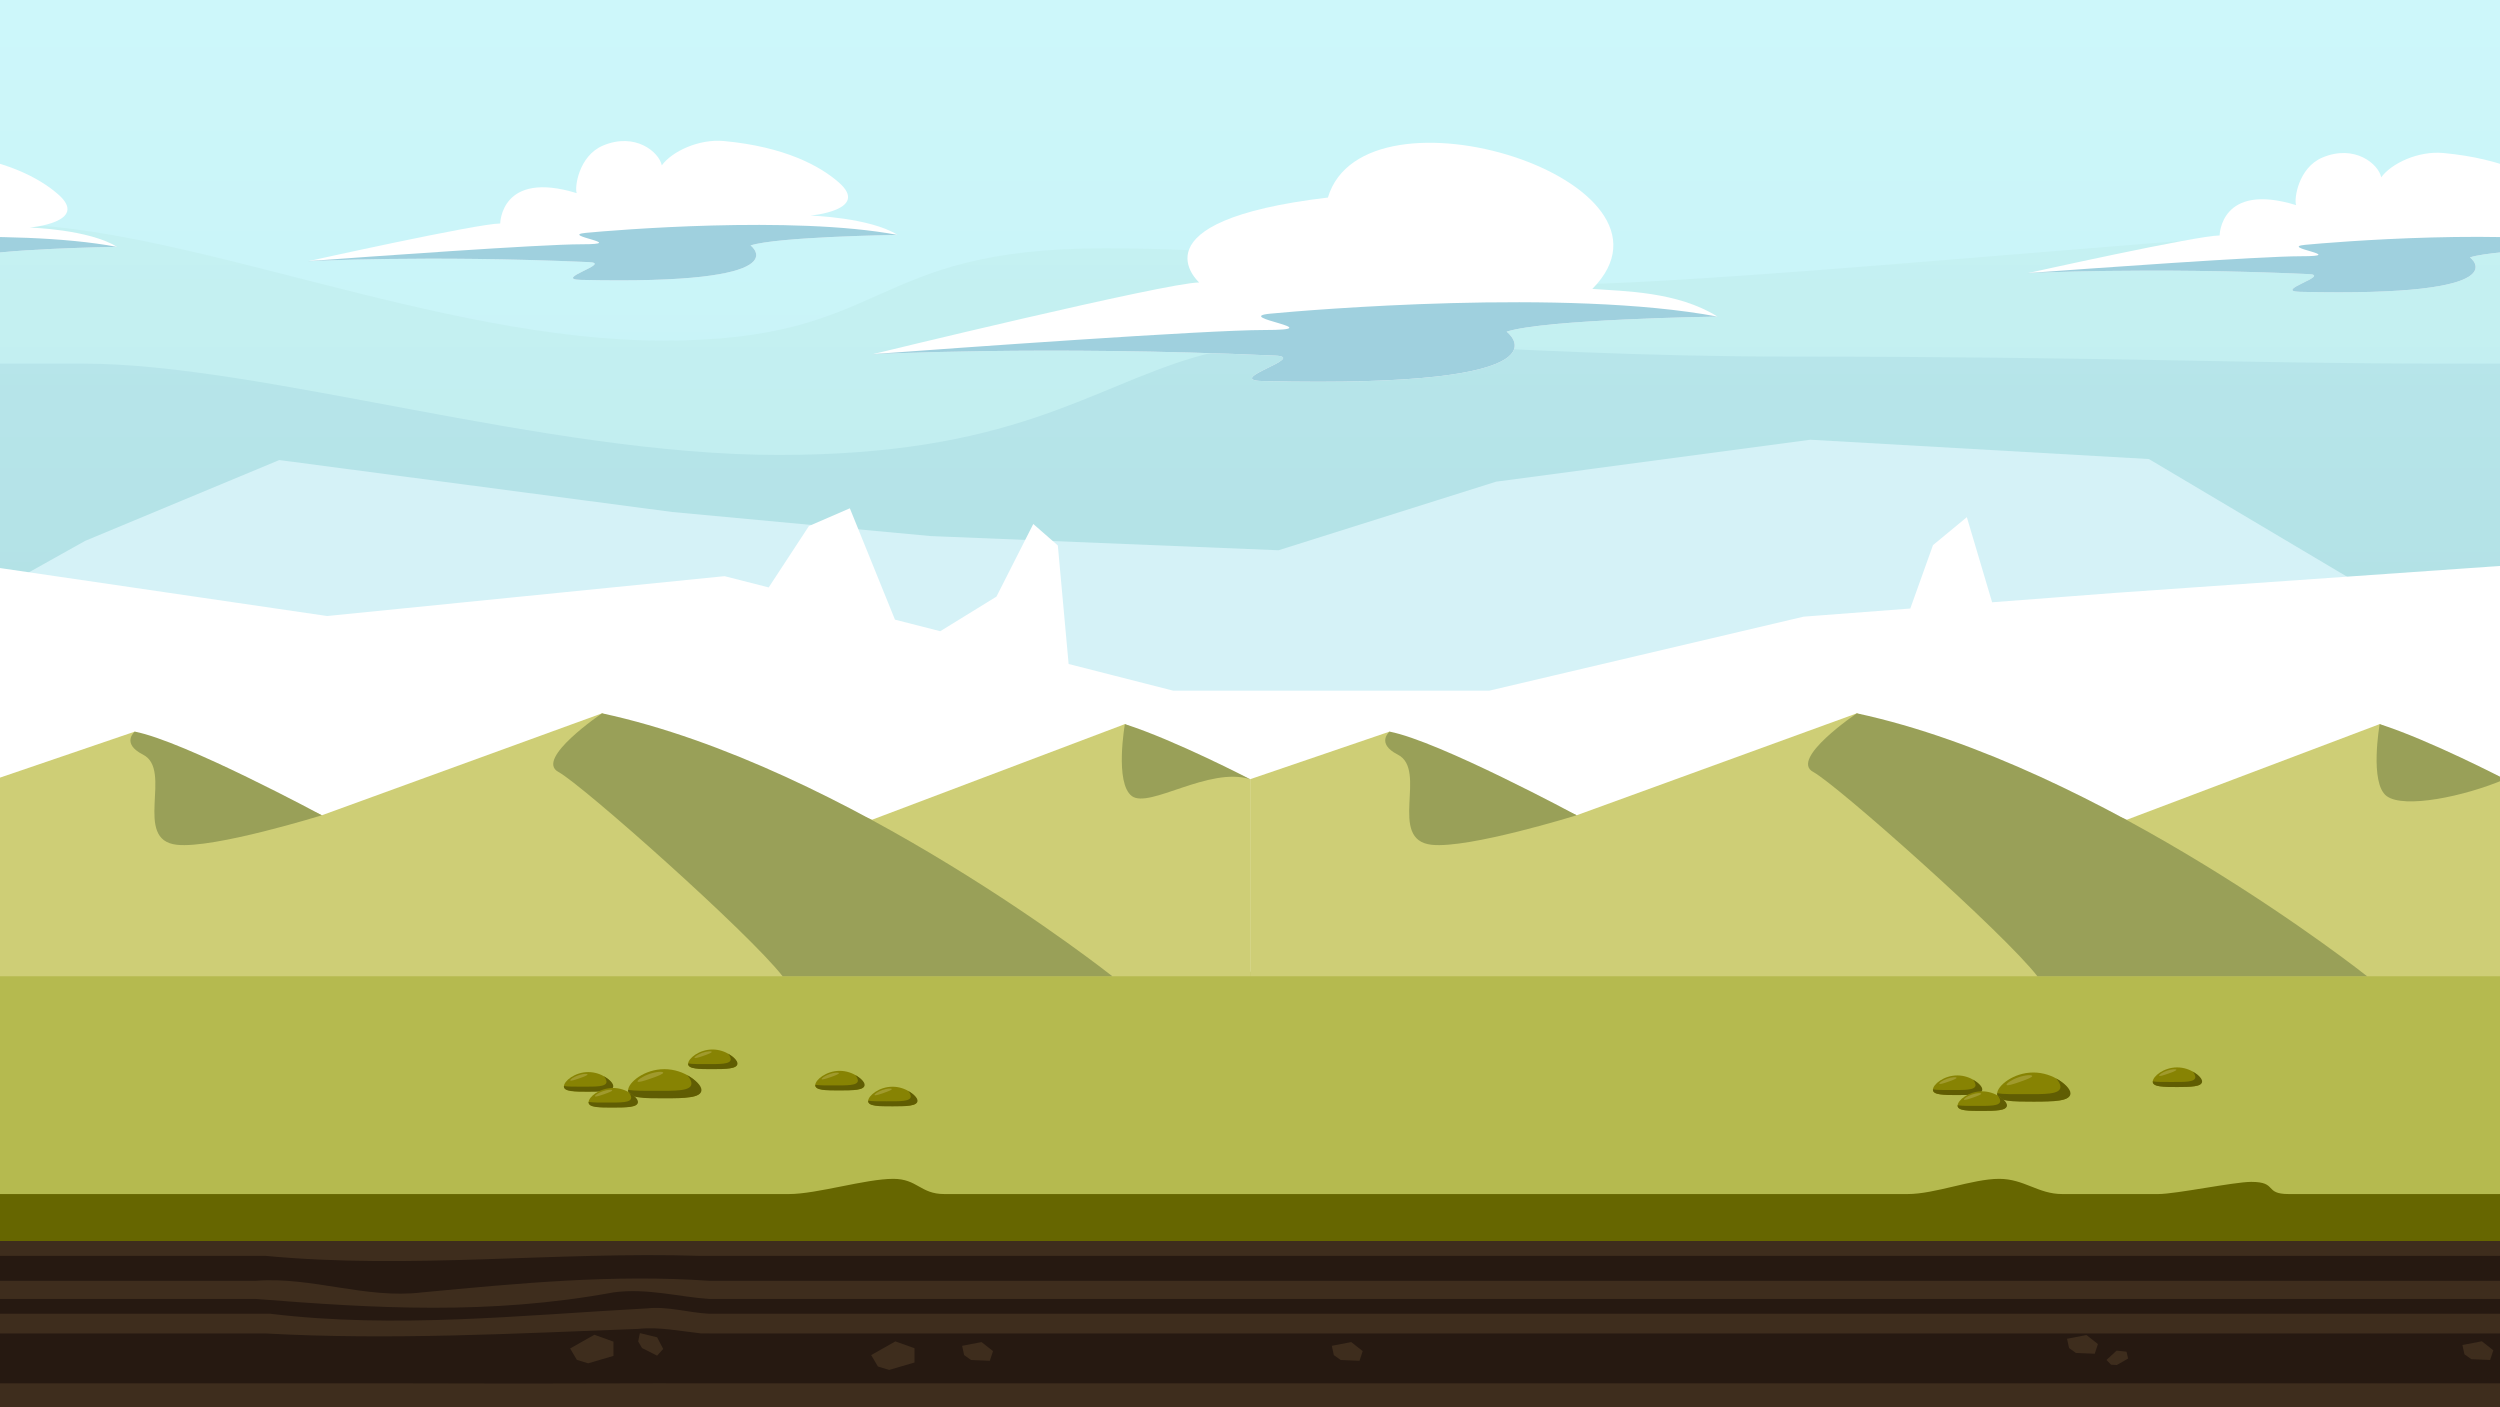
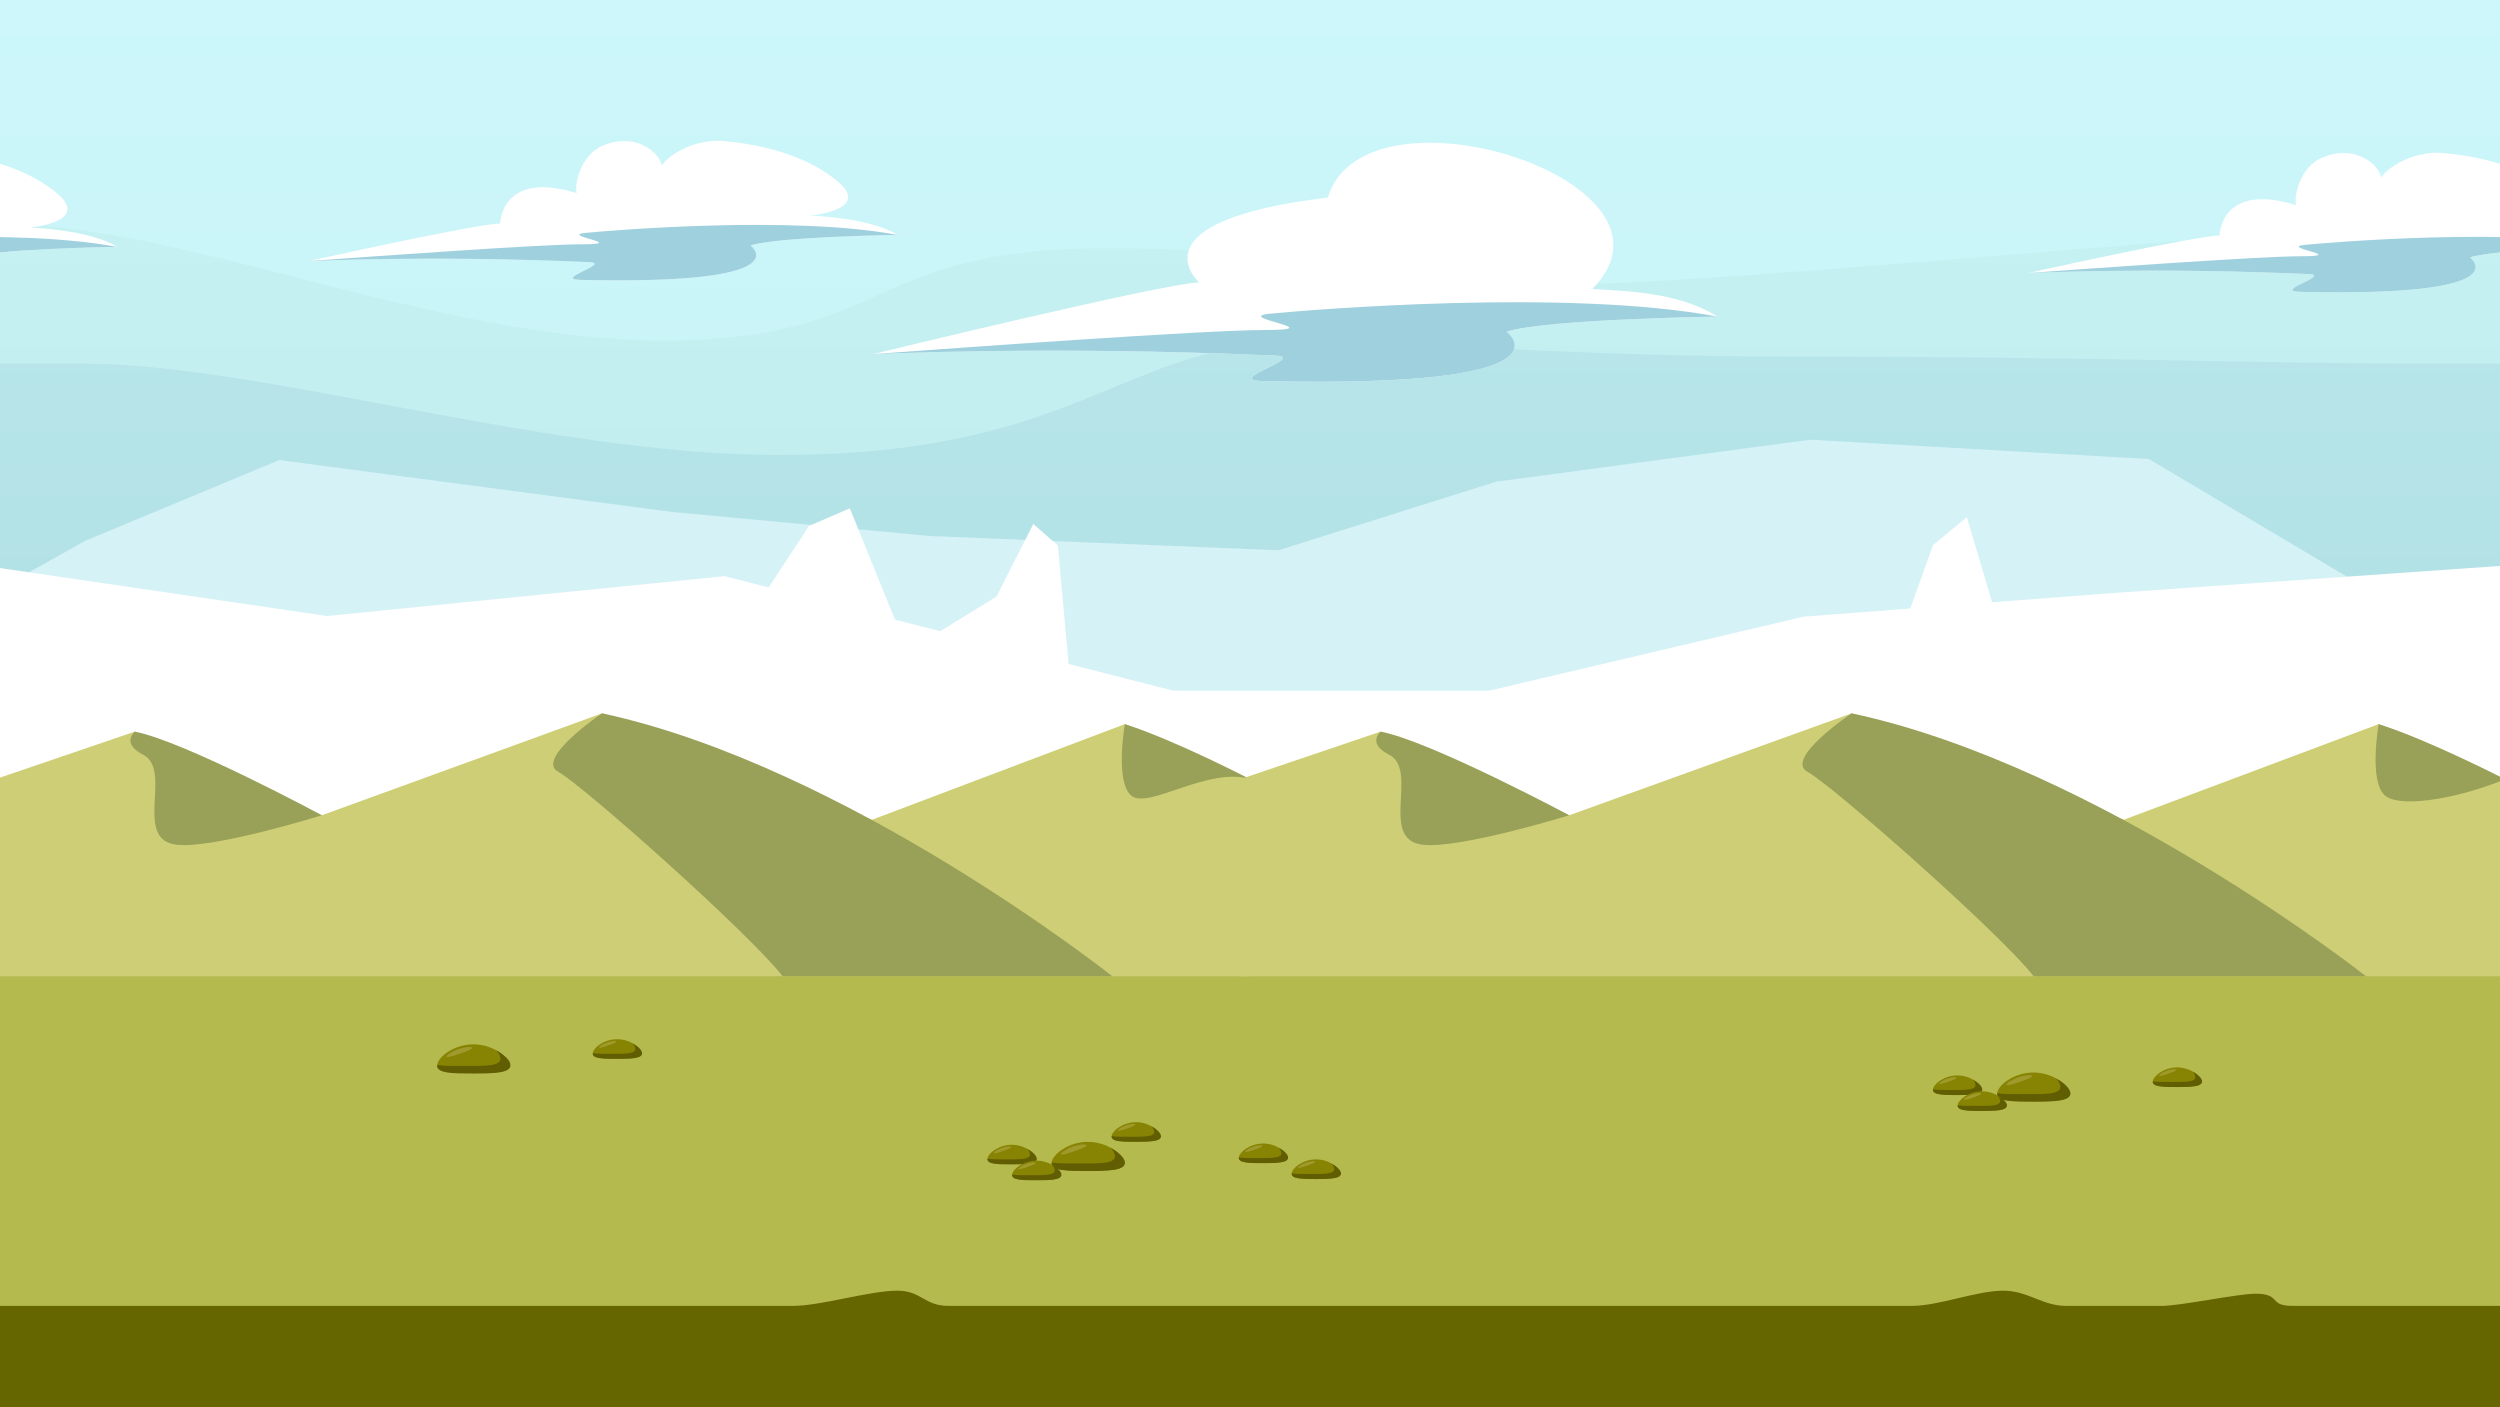
- <svg xmlns="http://www.w3.org/2000/svg" width="1920" height="1080" viewBox="0 0 1920 1080">
-   <defs>
-     <linearGradient id="a" x1="957.957" y1="-15.416" x2="957.957" y2="1020.839" gradientUnits="userSpaceOnUse">
-       <stop offset="0" stop-color="#cdf7fa" />
-       <stop offset="0.298" stop-color="#c9f4f8" />
-       <stop offset="0.597" stop-color="#bdecf1" />
-       <stop offset="0.894" stop-color="#a9dde5" />
-       <stop offset="1" stop-color="#a0d7e0" />
-     </linearGradient>
-     <linearGradient id="b" data-name="Unbenannter Verlauf 833" x1="957.957" y1="172" x2="957.957" y2="1020.839" gradientUnits="userSpaceOnUse">
-       <stop offset="0" stop-color="#c5f1f2" />
-       <stop offset="0.298" stop-color="#c1edef" />
-       <stop offset="0.597" stop-color="#b5e2e4" />
-       <stop offset="0.894" stop-color="#a1cfd4" />
-       <stop offset="1" stop-color="#98c7cc" />
-     </linearGradient>
-     <linearGradient id="c" data-name="Unbenannter Verlauf 905" x1="957.957" y1="263.52" x2="957.957" y2="1020.839" gradientUnits="userSpaceOnUse">
-       <stop offset="0" stop-color="#b7e5ea" />
-       <stop offset="0.254" stop-color="#b3e2e6" />
-       <stop offset="0.508" stop-color="#a8d8da" />
-       <stop offset="0.762" stop-color="#95c7c6" />
-       <stop offset="1" stop-color="#7cb1ac" />
-     </linearGradient>
-   </defs>
+ <svg xmlns="http://www.w3.org/2000/svg" width="100%" height="100%" viewBox="0 0 1920 1080" version="1.1" xml:space="preserve" style="fill-rule:evenodd;clip-rule:evenodd;stroke-linejoin:round;stroke-miterlimit:2;">
  <g>
-     <rect x="-388.085" y="-15.416" width="2692.085" height="1036.255" fill="url(#a)" />
-     <path d="M2304,1020.839H-388.085V172H1.006c139.337,0,333.937,89.61,508.59,89.61s154.825-70.887,338.064-70.887,183.059,28.171,335.837,28.171S1757.172,172,1904.4,172H2304Z" fill="url(#b)" />
-     <path d="M2304,1020.839H-388.085V279.263H64.1c136.708,0,354.877,70.14,533.9,70.14s237.367-50.648,319.1-74.935,221.512-.6,459.687-.6,346.587,5.391,500.188,5.391H2304Z" fill="url(#c)" />
+     <rect x="-388.085" y="-15.416" width="2692.09" height="1036.26" style="fill:url(#_Linear1);" />
+     <path d="M2304,1020.84L-388.085,1020.84L-388.085,172L1.006,172C140.343,172 334.943,261.61 509.596,261.61C684.249,261.61 664.421,190.723 847.66,190.723C1030.9,190.723 1030.72,218.894 1183.5,218.894C1336.28,218.894 1757.17,172 1904.4,172L2304,172L2304,1020.84Z" style="fill:url(#_Linear2);fill-rule:nonzero;" />
+     <path d="M2304,1020.84L-388.085,1020.84L-388.085,279.263L64.1,279.263C200.808,279.263 418.977,349.403 598,349.403C777.023,349.403 835.367,298.755 917.1,274.468C998.833,250.181 1138.61,273.868 1376.79,273.868C1614.96,273.868 1723.37,279.259 1876.98,279.259L2304,279.259L2304,1020.84Z" style="fill:url(#_Linear3);fill-rule:nonzero;" />
  </g>
-   <polygon points="2614.468 509.258 2360.894 384.55 2082.997 353.319 1853.16 472.991 1650.365 352.551 1390.344 337.715 1149.011 369.914 981.9 422.603 714.613 411.7 516.183 393.21 214.476 353.319 65.362 415.404 -55.149 482.809 -344.54 411.7 -516.766 509.258 -516.766 1053.404 2614.468 1053.404 2614.468 509.258" fill="#d5f2f7" />
-   <polygon points="-902.727 569.785 -575.964 503.465 -242.199 586.876 -218.493 581.987 -194.495 466.988 -153.894 466.988 -102 557.964 -27.319 432.255 251.234 473.106 556.474 442.493 590.359 451.143 621.257 403.991 652.68 390.374 687.338 475.897 722.106 484.772 765.28 458.196 793.56 402.42 812.414 418.917 820.701 509.939 901.069 530.453 1143.658 530.453 1385.165 473.596 1467.102 467.344 1484.538 418.655 1510.531 397.183 1529.943 462.55 1624.124 455.365 1978.553 430.553 2171.298 458.941 2331.572 518.702 2660.647 473.596 2868.049 569.785 2868.049 1106.298 -902.727 1106.298 -902.727 569.785" fill="#fff" />
+   <path d="M2614.47,509.258L2360.89,384.55L2083,353.319L1853.16,472.991L1650.37,352.551L1390.34,337.715L1149.01,369.914L981.9,422.603L714.613,411.7L516.183,393.21L214.476,353.319L65.362,415.404L-55.149,482.809L-344.54,411.7L-516.766,509.258L-516.766,1053.4L2614.47,1053.4L2614.47,509.258Z" style="fill:rgb(213,242,247);fill-rule:nonzero;" />
+   <path d="M-902.727,569.785L-575.964,503.465L-242.199,586.876L-218.493,581.987L-194.495,466.988L-153.894,466.988L-102,557.964L-27.319,432.255L251.234,473.106L556.474,442.493L590.359,451.143L621.257,403.991L652.68,390.374L687.338,475.897L722.106,484.772L765.28,458.196L793.56,402.42L812.414,418.917L820.701,509.939L901.069,530.453L1143.66,530.453L1385.16,473.596L1467.1,467.344L1484.54,418.655L1510.53,397.183L1529.94,462.55L1624.12,455.365L1978.55,430.553L2171.3,458.941L2331.57,518.702L2660.65,473.596L2868.05,569.785L2868.05,1106.3L-902.727,1106.3L-902.727,569.785Z" style="fill:white;fill-rule:nonzero;" />
  <g>
-     <rect x="-2017.38" y="920.962" width="4148.561" height="210.574" fill="#3e2d1d" />
-     <rect x="-2017.38" y="746.253" width="4148.561" height="187.825" fill="#b5ba4f" />
-     <path d="M2131.181,917.03H1757.768c-19.374,0-8.246-9.346-28.808-9.346-13.209,0-57.772,9.346-71.449,9.346H1583.76c-18.48,0-29.242-11.682-48.4-11.682-20.378,0-49.2,11.682-70.295,11.682H725.238c-18.384,0-20.692-11.682-39.181-11.682-21.261,0-58.717,11.682-80.09,11.682H-285.109c-13.309,0-25.7,5.55-38.893,5.55-15.058,0-30.906-5.55-45.807-5.55H-432.9c-17.8,0-39.509,9.932-57.042,9.932-20.165,0-36.111-9.932-55.89-9.932h-882.723c-17.285,0-19.014-9.344-42.061-9.344s-28.235,9.344-45.52,9.344H-2017.38v36.082H2131.181Z" fill="#660" />
+     <g transform="matrix(1,0,0,1.7517,0,-560.961)">
+       <rect x="-2017.38" y="746.253" width="4148.56" height="187.825" style="fill:rgb(181,186,79);" />
+     </g>
+     <g transform="matrix(1,0,0,1,0,129)">
+       <path d="M2134.26,873.919L1760.85,873.919C1741.47,873.919 1752.6,864.573 1732.04,864.573C1718.83,864.573 1674.27,873.919 1660.59,873.919L1586.84,873.919C1568.36,873.919 1557.6,862.237 1538.44,862.237C1518.06,862.237 1489.24,873.919 1468.14,873.919L728.317,873.919C709.933,873.919 707.625,862.237 689.136,862.237C667.875,862.237 630.419,873.919 609.046,873.919L-282.03,873.919C-295.339,873.919 -310.809,922.58 -324.002,922.58C-339.06,922.58 -351.829,873.919 -366.73,873.919L-429.821,873.919C-447.621,873.919 -472.409,926.962 -489.942,926.962C-510.107,926.962 -522.974,873.919 -542.753,873.919L-1425.48,873.919C-1442.76,873.919 -1444.49,864.575 -1467.54,864.575C-1490.58,864.575 -1495.77,873.919 -1513.06,873.919L-2014.3,873.919L-2017.38,953.112L2131.18,953.112L2134.26,873.919Z" style="fill:rgb(102,102,0);fill-rule:nonzero;" />
+     </g>
    <g>
-       <path d="M2131.181,1024.1H548.723c-3.54,0-7.083,0-10.563-.064-15.164-1.689-32.45-5.194-48.007-3.441-95.071,3.505-190.142,8.762-286.058,3.505H-111.986c-25.331-1.753-49.531,1.752-75.459-3.505-27.657-5.258-51.857,5.257-77.786,5.257-41.485,3.5-84.7-3.5-125.642-1.752H-607.338c-39.906-5.258-77.935,14.02-117.692,3.5-29.385-7.01-55.314-7.01-85.214-3.5h-492.783c-49.472-1.753-99.6,0-149.729-3.505-115.814-5.258-231.628,8.762-348.089,3.505H-2017.38v38.281h276.86c71.693.274,142.564.274,214.3,0q4.59.006,9.218,0h731.526c37.975-3.231,77.732,2.026,115.857,0,2.542,0,5.062,0,7.584,0h359.816c33.531.274,68.1.274,100.457-.024q5.568.028,11.175.024H292.966q106.5.411,212.64-.016,5.25.021,10.519.016H2131.181Z" fill="#261911" />
-       <path d="M2131.181,964.517H538.1c-111.906-3.505-222.534,10.515-333.936,0h-316.19c-85.793-1.753-170.492,1.752-256.65,0H-614.763c-60.138,1.752-120.638,1.752-181.984,0H-1283.9c-47.856,3.5-94.527,0-141.2-3.505-115.814-7.01-229.9,7.01-345.987,3.505H-2017.38v19.14h216.536c118.188,3.642,235.731.137,353.273-12.13,31.115-1.753,58.772,12.267,88.157,15.772,25.929,3.5,51.857-5.257,77.4-3.642h471.819c21.207,1.89,40.222-5.12,60.965.137,22.471,5.258,43.214,10.515,65.685,5.258,31.114-7.01,60.5-5.258,91.831-5.395h200.84c66.871,1.89,134.285.137,201.7-1.615,29.386-1.753,58.771,3.5,88.384,1.615H196.455c43.056-3.368,84.541,14.157,127.756,8.9,74.328-7.01,146.928-14.02,220.431-8.9H2131.181Z" fill="#261911" />
-       <path d="M2131.181,997.588H544.653c-23.386-1.526-47.586-8.536-73.514-5.031-95.071,17.525-183.228,12.267-274.689,5.031H-100.786c-26.159.226-50.359,1.979-76.288-3.279-31.114-7.01-60.5,7.01-91.614,7.01-41.485,1.753-81.242-5.257-122.185-3.731H-591.711c-17.5.226-36.519-1.526-53.8,1.979-39.758,7.01-77.786,8.762-115.814-3.5-15.558-5.258-32.843,3.5-48.933,1.526h-471.752c-53.2,3.731-103.328-5.031-155.185-6.784-121-7.01-242,15.773-363.646,6.784H-2017.38v11.364h224.692c63.361-2.375,127.318,8.14,191.275,1.13,55.314-7.01,110.628-15.773,165.942-7.01,50.129,8.762,98.529,5.257,146.452,5.88h467.594c35.9-4.128,67.01-.623,103.31,6.387,20.743,5.258,41.485,0,62.228-3.505,22.471-5.257,43.214-3.5,64.174-2.882h200.84c72.057,4.635,142.928-4.128,213.8-2.375,24.2,0,50.129,1.752,76.284,2.375H207.482c95.986,11.645,192.786,1.13,289.585-4.128,15.557-1.752,32.843,3.5,47.578,4.128H2131.181Z" fill="#261911" />
-     </g>
-     <polygon points="437.864 1035.627 456.446 1025.112 471.139 1030.369 471.139 1041.322 451.692 1047.018 443.05 1044.389 437.864 1035.627" fill="#3e2d1d" />
-     <polygon points="669.06 1040.705 687.642 1030.19 702.335 1035.447 702.335 1046.4 682.888 1052.096 674.245 1049.467 669.06 1040.705" fill="#3e2d1d" />
-     <polygon points="738.91 1033.592 753.846 1030.723 762.63 1037.653 760.188 1045.076 745.741 1044.478 740.471 1040.717 738.91 1033.592" fill="#3e2d1d" />
-     <polygon points="1022.827 1033.592 1037.763 1030.723 1046.547 1037.653 1044.105 1045.076 1029.658 1044.478 1024.388 1040.717 1022.827 1033.592" fill="#3e2d1d" />
-     <polygon points="1587.487 1028.182 1602.423 1025.314 1611.208 1032.243 1608.765 1039.666 1594.319 1039.068 1589.049 1035.307 1587.487 1028.182" fill="#3e2d1d" />
-     <polygon points="1891.14 1032.969 1906.076 1030.101 1914.86 1037.03 1912.418 1044.453 1897.971 1043.855 1892.701 1040.093 1891.14 1032.969" fill="#3e2d1d" />
-     <polygon points="1617.788 1044.471 1625.521 1037.277 1633.164 1038.096 1634.397 1043.354 1625.708 1048.336 1621.266 1048.076 1617.788 1044.471" fill="#3e2d1d" />
-     <polygon points="491.426 1023.837 504.67 1027.052 509.343 1035.984 504.66 1041.143 493.066 1035.278 490.121 1030.243 491.426 1023.837" fill="#3e2d1d" />
-     <g>
-       <g>
-         <path d="M538.067,837.45c0,6.073-12.465,5.648-27.843,5.648s-27.843.425-27.843-5.648,12.466-16.34,27.843-16.34S538.067,831.38,538.067,837.45Z" fill="#878303" />
-         <path d="M527.729,825.689c2.1,2.253,3.3,4.536,3.3,6.413,0,6.072-12.467,5.646-27.841,5.646-8.262,0-15.661.113-20.76-.713-.012.138-.051.28-.051.415,0,6.073,12.465,6.093,27.843,6.093s28.5-.318,28.5-6.39C538.725,833.7,534.032,829.194,527.729,825.689Z" fill="#605d03" />
-         <path d="M509.334,823.744c.326.961-4.038,2.68-9.478,4.571s-9.892,3.231-10.216,2.269,3.6-3.868,9.038-5.759S509.01,822.778,509.334,823.744Z" fill="#a09a2d" />
+       <g transform="matrix(1,0,0,1,325.26,55.8139)">
+         <path d="M538.067,837.45C538.067,843.523 525.602,843.098 510.224,843.098C494.846,843.098 482.381,843.523 482.381,837.45C482.381,831.377 494.847,821.11 510.224,821.11C525.601,821.11 538.067,831.38 538.067,837.45Z" style="fill:rgb(135,131,3);fill-rule:nonzero;" />
+         <path d="M527.729,825.689C529.829,827.942 531.029,830.225 531.029,832.102C531.029,838.174 518.562,837.748 503.188,837.748C494.926,837.748 487.527,837.861 482.428,837.035C482.416,837.173 482.377,837.315 482.377,837.45C482.377,843.523 494.842,843.543 510.22,843.543C525.598,843.543 538.72,843.225 538.72,837.153C538.725,833.7 534.032,829.194 527.729,825.689Z" style="fill:rgb(96,93,3);fill-rule:nonzero;" />
+         <path d="M509.334,823.744C509.66,824.705 505.296,826.424 499.856,828.315C494.416,830.206 489.964,831.546 489.64,830.584C489.316,829.622 493.24,826.716 498.678,824.825C504.116,822.934 509.01,822.778 509.334,823.744Z" style="fill:rgb(160,154,45);fill-rule:nonzero;" />
+       </g>
+       <g transform="matrix(1,0,0,1,325.26,55.8139)">
+         <path d="M565.94,817.011C565.94,821.096 557.554,820.811 547.209,820.811C536.864,820.811 528.477,821.097 528.477,817.011C528.477,812.925 536.863,806.017 547.209,806.017C557.555,806.017 565.94,812.927 565.94,817.011Z" style="fill:rgb(135,131,3);fill-rule:nonzero;" />
+         <path d="M558.985,809.1C560.219,810.225 561.008,811.757 561.208,813.415C561.208,817.5 552.822,817.215 542.476,817.215C536.919,817.215 531.942,817.29 528.511,816.734C528.502,816.828 528.477,816.924 528.477,817.015C528.477,821.1 536.863,821.115 547.209,821.115C557.555,821.115 566.384,820.901 566.384,816.815C566.384,814.488 563.225,811.456 558.985,809.1Z" style="fill:rgb(96,93,3);fill-rule:nonzero;" />
+         <path d="M546.61,807.79C546.829,808.437 543.894,809.59 540.234,810.865C536.574,812.14 533.578,813.039 533.36,812.392C533.142,811.745 535.781,809.792 539.441,808.517C543.101,807.242 546.392,807.139 546.61,807.79Z" style="fill:rgb(160,154,45);fill-rule:nonzero;" />
+       </g>
+       <g transform="matrix(1,0,0,1,325.26,55.8139)">
+         <path d="M663.59,833.394C663.59,837.48 655.204,837.194 644.86,837.194C634.516,837.194 626.127,837.48 626.127,833.394C626.127,829.308 634.514,822.4 644.86,822.4C655.206,822.4 663.59,829.311 663.59,833.394Z" style="fill:rgb(135,131,3);fill-rule:nonzero;" />
+         <path d="M656.636,825.481C657.87,826.606 658.659,828.137 658.859,829.795C658.859,833.88 650.473,833.595 640.126,833.595C634.569,833.595 629.593,833.67 626.161,833.114C626.153,833.208 626.127,833.304 626.127,833.394C626.127,837.48 634.514,837.494 644.86,837.494C655.206,837.494 664.034,837.28 664.034,833.194C664.034,830.872 660.876,827.839 656.636,825.481Z" style="fill:rgb(96,93,3);fill-rule:nonzero;" />
+         <path d="M644.26,824.173C644.48,824.82 641.544,825.973 637.885,827.249C634.226,828.525 631.229,829.422 631.011,828.775C630.793,828.128 633.432,826.175 637.091,824.9C640.75,823.625 644.043,823.523 644.26,824.173Z" style="fill:rgb(160,154,45);fill-rule:nonzero;" />
+       </g>
+       <g transform="matrix(1,0,0,1,325.26,55.8139)">
+         <path d="M704.207,845.6C704.207,849.685 695.82,849.4 685.476,849.4C675.132,849.4 666.744,849.686 666.744,845.6C666.744,841.514 675.13,834.6 685.476,834.6C695.822,834.6 704.207,841.512 704.207,845.6Z" style="fill:rgb(135,131,3);fill-rule:nonzero;" />
+         <path d="M697.252,837.681C698.487,838.807 699.276,840.341 699.475,842C699.475,846.085 691.089,845.8 680.743,845.8C675.186,845.8 670.209,845.876 666.777,845.319C666.769,845.419 666.744,845.509 666.744,845.6C666.744,849.685 675.13,849.7 685.476,849.7C695.822,849.7 704.651,849.486 704.651,845.4C704.651,843.072 701.492,840.04 697.252,837.681Z" style="fill:rgb(96,93,3);fill-rule:nonzero;" />
+         <path d="M684.877,836.374C685.096,837.021 682.161,838.174 678.501,839.449C674.841,840.724 671.845,841.623 671.627,840.976C671.409,840.329 674.048,838.376 677.708,837.101C681.368,835.826 684.659,835.724 684.877,836.374Z" style="fill:rgb(160,154,45);fill-rule:nonzero;" />
+       </g>
+       <g transform="matrix(1,0,0,1,325.26,55.8139)">
+         <path d="M470.543,834.351C470.543,838.436 462.158,838.151 451.812,838.151C441.466,838.151 433.08,838.437 433.08,834.351C433.08,830.265 441.466,823.357 451.812,823.357C462.158,823.357 470.543,830.267 470.543,834.351Z" style="fill:rgb(135,131,3);fill-rule:nonzero;" />
+         <path d="M463.588,826.437C464.822,827.562 465.611,829.094 465.811,830.752C465.811,834.837 457.425,834.552 447.081,834.552C441.522,834.552 436.544,834.628 433.114,834.071C433.105,834.166 433.08,834.261 433.08,834.352C433.08,838.437 441.466,838.452 451.811,838.452C462.156,838.452 470.987,838.238 470.987,834.152C470.987,831.828 467.829,828.8 463.588,826.437Z" style="fill:rgb(96,93,3);fill-rule:nonzero;" />
+         <path d="M451.213,825.13C451.432,825.777 448.495,826.93 444.835,828.205C441.175,829.48 438.181,830.379 437.962,829.732C437.743,829.085 440.384,827.132 444.044,825.857C447.704,824.582 451,824.48 451.213,825.13Z" style="fill:rgb(160,154,45);fill-rule:nonzero;" />
+       </g>
+       <g transform="matrix(1,0,0,1,325.26,55.8139)">
+         <path d="M489.5,846.552C489.5,850.637 481.116,850.352 470.77,850.352C460.424,850.352 452.037,850.638 452.037,846.552C452.037,842.466 460.424,835.558 470.77,835.558C481.116,835.558 489.5,842.468 489.5,846.552Z" style="fill:rgb(135,131,3);fill-rule:nonzero;" />
+         <path d="M482.542,838.638C483.776,839.763 484.565,841.295 484.765,842.953C484.765,847.038 476.379,846.753 466.034,846.753C460.475,846.753 455.497,846.828 452.067,846.272C452.059,846.366 452.033,846.462 452.033,846.553C452.033,850.638 460.42,850.653 470.764,850.653C481.108,850.653 489.94,850.439 489.94,846.353C489.94,844.029 486.782,841 482.542,838.638Z" style="fill:rgb(96,93,3);fill-rule:nonzero;" />
+         <path d="M470.166,837.331C470.386,837.977 467.449,839.131 463.789,840.406C460.129,841.681 457.135,842.58 456.915,841.933C456.695,841.286 459.338,839.333 462.997,838.058C466.656,836.783 469.949,836.68 470.166,837.331Z" style="fill:rgb(160,154,45);fill-rule:nonzero;" />
      </g>
      <g>
-         <path d="M565.94,817.011c0,4.085-8.386,3.8-18.731,3.8s-18.732.286-18.732-3.8,8.386-10.994,18.732-10.994S565.94,812.927,565.94,817.011Z" fill="#878303" />
-         <path d="M558.985,809.1a6.971,6.971,0,0,1,2.223,4.315c0,4.085-8.386,3.8-18.732,3.8-5.557,0-10.534.075-13.965-.481-.009.094-.034.19-.034.281,0,4.085,8.386,4.1,18.732,4.1s19.175-.214,19.175-4.3C566.384,814.488,563.225,811.456,558.985,809.1Z" fill="#605d03" />
-         <path d="M546.61,807.79c.219.647-2.716,1.8-6.376,3.075s-6.656,2.174-6.874,1.527,2.421-2.6,6.081-3.875S546.392,807.139,546.61,807.79Z" fill="#a09a2d" />
+         <path d="M1589.47,840.021C1589.47,846.093 1577.01,845.669 1561.63,845.669C1546.25,845.669 1533.79,846.093 1533.79,840.021C1533.79,833.949 1546.25,823.68 1561.63,823.68C1577,823.68 1589.47,833.951 1589.47,840.021Z" style="fill:rgb(135,131,3);fill-rule:nonzero;" />
+         <path d="M1579.13,828.26C1581.23,830.512 1582.43,832.795 1582.43,834.673C1582.43,840.745 1569.97,840.319 1554.59,840.319C1546.33,840.319 1538.93,840.432 1533.83,839.605C1533.82,839.744 1533.78,839.886 1533.78,840.021C1533.78,846.093 1546.25,846.114 1561.62,846.114C1577,846.114 1590.12,845.795 1590.12,839.723C1590.13,836.271 1585.44,831.765 1579.13,828.26Z" style="fill:rgb(96,93,3);fill-rule:nonzero;" />
+         <path d="M1560.74,826.314C1561.06,827.276 1556.7,828.994 1551.26,830.885C1545.82,832.776 1541.37,834.117 1541.04,833.155C1540.72,832.193 1544.64,829.287 1550.08,827.396C1555.52,825.505 1560.41,825.349 1560.74,826.314Z" style="fill:rgb(160,154,45);fill-rule:nonzero;" />
      </g>
      <g>
-         <path d="M663.59,833.394c0,4.086-8.386,3.8-18.73,3.8s-18.733.286-18.733-3.8S634.514,822.4,644.86,822.4,663.59,829.311,663.59,833.394Z" fill="#878303" />
-         <path d="M656.636,825.481a6.966,6.966,0,0,1,2.223,4.314c0,4.085-8.386,3.8-18.733,3.8-5.557,0-10.533.075-13.965-.481-.008.094-.034.19-.034.28,0,4.086,8.387,4.1,18.733,4.1s19.174-.214,19.174-4.3C664.034,830.872,660.876,827.839,656.636,825.481Z" fill="#605d03" />
-         <path d="M644.26,824.173c.22.647-2.716,1.8-6.375,3.076s-6.656,2.173-6.874,1.526,2.421-2.6,6.08-3.875S644.043,823.523,644.26,824.173Z" fill="#a09a2d" />
+         <path d="M1690.77,830.757C1690.77,834.842 1682.38,834.557 1672.04,834.557C1661.69,834.557 1653.31,834.843 1653.31,830.757C1653.31,826.671 1661.69,819.763 1672.04,819.763C1682.39,819.763 1690.77,826.674 1690.77,830.757Z" style="fill:rgb(135,131,3);fill-rule:nonzero;" />
+         <path d="M1683.82,822.843C1685.05,823.968 1685.84,825.5 1686.04,827.158C1686.04,831.243 1677.65,830.958 1667.31,830.958C1661.75,830.958 1656.77,831.034 1653.34,830.477C1653.33,830.577 1653.31,830.667 1653.31,830.758C1653.31,834.843 1661.69,834.858 1672.04,834.858C1682.39,834.858 1691.22,834.644 1691.22,830.558C1691.22,828.234 1688.06,825.2 1683.82,822.843Z" style="fill:rgb(96,93,3);fill-rule:nonzero;" />
+         <path d="M1671.44,821.536C1671.66,822.183 1668.73,823.336 1665.07,824.611C1661.4,825.886 1658.41,826.785 1658.19,826.138C1657.98,825.491 1660.61,823.538 1664.27,822.263C1667.93,820.988 1671.22,820.886 1671.44,821.536Z" style="fill:rgb(160,154,45);fill-rule:nonzero;" />
      </g>
      <g>
-         <path d="M704.207,845.6c0,4.085-8.387,3.8-18.731,3.8s-18.732.286-18.732-3.8S675.13,834.6,685.476,834.6,704.207,841.512,704.207,845.6Z" fill="#878303" />
-         <path d="M697.252,837.681A6.971,6.971,0,0,1,699.475,842c0,4.085-8.386,3.8-18.732,3.8-5.557,0-10.534.076-13.966-.481-.008.1-.033.19-.033.281,0,4.085,8.386,4.1,18.732,4.1s19.175-.214,19.175-4.3C704.651,843.072,701.492,840.04,697.252,837.681Z" fill="#605d03" />
-         <path d="M684.877,836.374c.219.647-2.716,1.8-6.376,3.075s-6.656,2.174-6.874,1.527,2.421-2.6,6.081-3.875S684.659,835.724,684.877,836.374Z" fill="#a09a2d" />
+         <path d="M1521.95,836.922C1521.95,841.007 1513.56,840.722 1503.22,840.722C1492.87,840.722 1484.48,841.008 1484.48,836.922C1484.48,832.836 1492.87,825.922 1503.22,825.922C1513.56,825.922 1521.95,832.838 1521.95,836.922Z" style="fill:rgb(135,131,3);fill-rule:nonzero;" />
+         <path d="M1514.99,829.008C1516.23,830.132 1517.02,831.664 1517.21,833.322C1517.21,837.408 1508.83,837.122 1498.49,837.122C1492.93,837.122 1487.95,837.197 1484.52,836.641C1484.51,836.735 1484.48,836.831 1484.48,836.922C1484.48,841.007 1492.87,841.022 1503.21,841.022C1513.56,841.022 1522.39,840.808 1522.39,836.722C1522.39,834.4 1519.23,831.366 1514.99,829.008Z" style="fill:rgb(96,93,3);fill-rule:nonzero;" />
+         <path d="M1502.62,827.7C1502.84,828.347 1499.9,829.5 1496.24,830.776C1492.58,832.052 1489.59,832.949 1489.37,832.303C1489.15,831.657 1491.79,829.703 1495.45,828.428C1499.11,827.153 1502.4,827.05 1502.62,827.7Z" style="fill:rgb(160,154,45);fill-rule:nonzero;" />
      </g>
      <g>
-         <path d="M470.543,834.351c0,4.085-8.385,3.8-18.731,3.8s-18.732.286-18.732-3.8,8.386-10.994,18.732-10.994S470.543,830.267,470.543,834.351Z" fill="#878303" />
-         <path d="M463.588,826.437a6.971,6.971,0,0,1,2.223,4.315c0,4.085-8.386,3.8-18.73,3.8-5.559,0-10.537.076-13.967-.481-.009.095-.034.19-.034.281,0,4.085,8.386,4.1,18.731,4.1s19.176-.214,19.176-4.3C470.987,831.828,467.829,828.8,463.588,826.437Z" fill="#605d03" />
-         <path d="M451.213,825.13c.219.647-2.718,1.8-6.378,3.075s-6.654,2.174-6.873,1.527,2.422-2.6,6.082-3.875S451,824.48,451.213,825.13Z" fill="#a09a2d" />
+         <path d="M1540.9,849.122C1540.9,853.208 1532.52,852.922 1522.17,852.922C1511.82,852.922 1503.44,853.208 1503.44,849.122C1503.44,845.036 1511.82,838.128 1522.17,838.128C1532.52,838.128 1540.9,845.039 1540.9,849.122Z" style="fill:rgb(135,131,3);fill-rule:nonzero;" />
+         <path d="M1533.95,841.209C1535.18,842.334 1535.97,843.865 1536.17,845.523C1536.17,849.608 1527.78,849.323 1517.44,849.323C1511.88,849.323 1506.9,849.398 1503.47,848.842C1503.46,848.936 1503.44,849.032 1503.44,849.122C1503.44,853.208 1511.82,853.222 1522.17,853.222C1532.51,853.222 1541.35,853.008 1541.35,848.922C1541.35,846.6 1538.19,843.567 1533.95,841.209Z" style="fill:rgb(96,93,3);fill-rule:nonzero;" />
+         <path d="M1521.57,839.9C1521.79,840.547 1518.85,841.7 1515.19,842.976C1511.53,844.252 1508.54,845.149 1508.32,844.502C1508.1,843.855 1510.74,841.902 1514.4,840.627C1518.06,839.352 1521.35,839.251 1521.57,839.9Z" style="fill:rgb(160,154,45);fill-rule:nonzero;" />
      </g>
-       <g>
-         <path d="M489.5,846.552c0,4.085-8.384,3.8-18.73,3.8s-18.733.286-18.733-3.8,8.387-10.994,18.733-10.994S489.5,842.468,489.5,846.552Z" fill="#878303" />
-         <path d="M482.542,838.638a6.969,6.969,0,0,1,2.223,4.315c0,4.085-8.386,3.8-18.731,3.8-5.559,0-10.537.075-13.967-.481-.008.094-.034.19-.034.281,0,4.085,8.387,4.1,18.731,4.1s19.176-.214,19.176-4.3C489.94,844.029,486.782,841,482.542,838.638Z" fill="#605d03" />
-         <path d="M470.166,837.331c.22.646-2.717,1.8-6.377,3.075s-6.654,2.174-6.874,1.527,2.423-2.6,6.082-3.875S469.949,836.68,470.166,837.331Z" fill="#a09a2d" />
+       <g transform="matrix(1,0,0,1,-1198.07,-21.6519)">
+         <path d="M1589.47,840.021C1589.47,846.093 1577.01,845.669 1561.63,845.669C1546.25,845.669 1533.79,846.093 1533.79,840.021C1533.79,833.949 1546.25,823.68 1561.63,823.68C1577,823.68 1589.47,833.951 1589.47,840.021Z" style="fill:rgb(135,131,3);fill-rule:nonzero;" />
+         <path d="M1579.13,828.26C1581.23,830.512 1582.43,832.795 1582.43,834.673C1582.43,840.745 1569.97,840.319 1554.59,840.319C1546.33,840.319 1538.93,840.432 1533.83,839.605C1533.82,839.744 1533.78,839.886 1533.78,840.021C1533.78,846.093 1546.25,846.114 1561.62,846.114C1577,846.114 1590.12,845.795 1590.12,839.723C1590.13,836.271 1585.44,831.765 1579.13,828.26Z" style="fill:rgb(96,93,3);fill-rule:nonzero;" />
+         <path d="M1560.74,826.314C1561.06,827.276 1556.7,828.994 1551.26,830.885C1545.82,832.776 1541.37,834.117 1541.04,833.155C1540.72,832.193 1544.64,829.287 1550.08,827.396C1555.52,825.505 1560.41,825.349 1560.74,826.314Z" style="fill:rgb(160,154,45);fill-rule:nonzero;" />
      </g>
-       <g>
-         <path d="M1589.471,840.021c0,6.072-12.465,5.648-27.843,5.648s-27.842.424-27.842-5.648,12.466-16.341,27.842-16.341S1589.471,833.951,1589.471,840.021Z" fill="#878303" />
-         <path d="M1579.133,828.26c2.1,2.252,3.3,4.535,3.3,6.413,0,6.072-12.466,5.646-27.841,5.646-8.262,0-15.66.113-20.76-.714-.012.139-.05.281-.05.416,0,6.072,12.464,6.093,27.842,6.093s28.5-.319,28.5-6.391C1590.129,836.271,1585.437,831.765,1579.133,828.26Z" fill="#605d03" />
-         <path d="M1560.739,826.314c.325.962-4.038,2.68-9.479,4.571s-9.892,3.232-10.216,2.27,3.6-3.868,9.038-5.759S1560.414,825.349,1560.739,826.314Z" fill="#a09a2d" />
-       </g>
-       <g>
-         <path d="M1690.771,830.757c0,4.085-8.386,3.8-18.731,3.8s-18.732.286-18.732-3.8,8.386-10.994,18.732-10.994S1690.771,826.674,1690.771,830.757Z" fill="#878303" />
-         <path d="M1683.816,822.843a6.966,6.966,0,0,1,2.223,4.315c0,4.085-8.386,3.8-18.732,3.8-5.557,0-10.533.076-13.965-.481-.009.1-.034.19-.034.281,0,4.085,8.386,4.1,18.732,4.1s19.175-.214,19.175-4.3C1691.215,828.234,1688.057,825.2,1683.816,822.843Z" fill="#605d03" />
-         <path d="M1671.441,821.536c.22.647-2.716,1.8-6.376,3.075s-6.656,2.174-6.873,1.527,2.42-2.6,6.08-3.875S1671.223,820.886,1671.441,821.536Z" fill="#a09a2d" />
-       </g>
-       <g>
-         <path d="M1521.947,836.922c0,4.085-8.384,3.8-18.73,3.8s-18.733.286-18.733-3.8,8.386-11,18.733-11S1521.947,832.838,1521.947,836.922Z" fill="#878303" />
-         <path d="M1514.992,829.008a6.961,6.961,0,0,1,2.223,4.314c0,4.086-8.386,3.8-18.73,3.8-5.559,0-10.537.075-13.967-.481-.009.094-.034.19-.034.281,0,4.085,8.386,4.1,18.731,4.1s19.176-.214,19.176-4.3C1522.391,834.4,1519.233,831.366,1514.992,829.008Z" fill="#605d03" />
-         <path d="M1502.617,827.7c.22.647-2.718,1.8-6.377,3.076s-6.655,2.173-6.874,1.527,2.422-2.6,6.082-3.875S1502.4,827.05,1502.617,827.7Z" fill="#a09a2d" />
-       </g>
-       <g>
-         <path d="M1540.9,849.122c0,4.086-8.385,3.8-18.731,3.8s-18.732.286-18.732-3.8,8.386-10.994,18.732-10.994S1540.9,845.039,1540.9,849.122Z" fill="#878303" />
-         <path d="M1533.946,841.209a6.966,6.966,0,0,1,2.223,4.314c0,4.085-8.386,3.8-18.731,3.8-5.558,0-10.537.075-13.967-.481-.008.094-.033.19-.033.28,0,4.086,8.386,4.1,18.73,4.1s19.177-.214,19.177-4.3C1541.345,846.6,1538.186,843.567,1533.946,841.209Z" fill="#605d03" />
-         <path d="M1521.571,839.9c.219.647-2.718,1.8-6.378,3.076s-6.654,2.173-6.874,1.526,2.423-2.6,6.083-3.875S1521.353,839.251,1521.571,839.9Z" fill="#a09a2d" />
+       <g transform="matrix(1,0,0,1,-1198.07,-21.6519)">
+         <path d="M1690.77,830.757C1690.77,834.842 1682.38,834.557 1672.04,834.557C1661.69,834.557 1653.31,834.843 1653.31,830.757C1653.31,826.671 1661.69,819.763 1672.04,819.763C1682.39,819.763 1690.77,826.674 1690.77,830.757Z" style="fill:rgb(135,131,3);fill-rule:nonzero;" />
+         <path d="M1683.82,822.843C1685.05,823.968 1685.84,825.5 1686.04,827.158C1686.04,831.243 1677.65,830.958 1667.31,830.958C1661.75,830.958 1656.77,831.034 1653.34,830.477C1653.33,830.577 1653.31,830.667 1653.31,830.758C1653.31,834.843 1661.69,834.858 1672.04,834.858C1682.39,834.858 1691.22,834.644 1691.22,830.558C1691.22,828.234 1688.06,825.2 1683.82,822.843Z" style="fill:rgb(96,93,3);fill-rule:nonzero;" />
+         <path d="M1671.44,821.536C1671.66,822.183 1668.73,823.336 1665.07,824.611C1661.4,825.886 1658.41,826.785 1658.19,826.138C1657.98,825.491 1660.61,823.538 1664.27,822.263C1667.93,820.988 1671.22,820.886 1671.44,821.536Z" style="fill:rgb(160,154,45);fill-rule:nonzero;" />
      </g>
    </g>
  </g>
  <g>
-     <path d="M979.3,273.1c-179.28-7.934-309.577-.967-309.577-.967s226.561-55.192,251.249-55.192c0,0-53.155-47.134,98.85-65.225,28.109-93.908,285.3-12.806,203.095,70.159,24.686,1.892,65.17,1.933,96.131,21.263,0,0-132.185,1.933-161.991,11.6,0,0,59.191,43.726-187.039,37.927C938.874,291.93,1005.254,274.249,979.3,273.1Z" fill="#fff" />
-     <path d="M1157.055,254.736c29.528-9.575,159.529-11.561,161.953-11.6-116.384-21.8-314.6-5.011-343.395-2.248-30.232,2.9,49.325,12.564-4.774,12.564-44.6,0-234.87,13.688-300.279,18.493l-.839.186s130.3-6.967,309.577.967c25.956,1.149-40.424,18.83-9.282,19.563C1216.246,298.462,1157.055,254.736,1157.055,254.736Z" fill="#9fd0de" />
+     <path d="M979.3,273.1C800.02,265.166 669.723,272.133 669.723,272.133C669.723,272.133 896.284,216.941 920.972,216.941C920.972,216.941 867.817,169.807 1019.82,151.716C1047.93,57.808 1305.12,138.91 1222.92,221.875C1247.6,223.767 1288.09,223.808 1319.05,243.138C1319.05,243.138 1186.86,245.071 1157.06,254.738C1157.06,254.738 1216.25,298.464 970.018,292.665C938.874,291.93 1005.25,274.249 979.3,273.1Z" style="fill:white;fill-rule:nonzero;" />
+     <path d="M1157.06,254.736C1186.58,245.161 1316.58,243.175 1319.01,243.136C1202.62,221.336 1004.41,238.125 975.613,240.888C945.381,243.788 1024.94,253.452 970.839,253.452C926.239,253.452 735.969,267.14 670.56,271.945L669.721,272.131C669.721,272.131 800.021,265.164 979.298,273.098C1005.25,274.247 938.874,291.928 970.016,292.661C1216.25,298.462 1157.06,254.736 1157.06,254.736Z" style="fill:rgb(159,208,222);fill-rule:nonzero;" />
  </g>
  <g>
-     <path d="M1772.949,210.493c-125.031-5.533-215.9-.674-215.9-.674s130.4-28.984,147.622-28.984c0,0,.431-41.231,58.756-23.3-1.757-4.269,1.5-28.7,20.221-36.564,24.752-10.39,43.023,4.977,45.131,15.221,7.729-10.671,28.471-20.5,47.784-18.68,46.715,4.4,73.653,19.1,88.135,31.772,24.452,21.388-21.848,25.487-21.848,25.487s45.45,1.349,67.043,14.83c0,0-92.187,1.347-112.974,8.088,0,0,41.281,30.5-130.442,26.451C1744.757,223.626,1791.051,211.3,1772.949,210.493Z" fill="#fff" />
-     <path d="M1896.918,197.686c20.593-6.678,111.257-8.063,112.947-8.088-81.166-15.207-219.4-3.5-239.486-1.569-21.084,2.023,34.4,8.764-3.329,8.764-31.107,0-163.8,9.545-209.417,12.9l-.585.13s90.87-4.859,215.9.674c18.1.8-28.192,13.133-6.473,13.644C1938.2,228.181,1896.918,197.686,1896.918,197.686Z" fill="#9fd0de" />
+     <path d="M1772.95,210.493C1647.92,204.96 1557.05,209.819 1557.05,209.819C1557.05,209.819 1687.45,180.835 1704.67,180.835C1704.67,180.835 1705.1,139.604 1763.43,157.535C1761.67,153.266 1764.93,128.835 1783.65,120.971C1808.4,110.581 1826.67,125.948 1828.78,136.192C1836.51,125.521 1857.25,115.692 1876.56,117.512C1923.28,121.912 1950.22,136.612 1964.7,149.284C1989.15,170.672 1942.85,174.771 1942.85,174.771C1942.85,174.771 1988.3,176.12 2009.89,189.601C2009.89,189.601 1917.71,190.948 1896.92,197.689C1896.92,197.689 1938.2,228.189 1766.48,224.14C1744.76,223.626 1791.05,211.3 1772.95,210.493Z" style="fill:white;fill-rule:nonzero;" />
+     <path d="M1896.92,197.686C1917.51,191.008 2008.17,189.623 2009.87,189.598C1928.7,174.391 1790.47,186.098 1770.38,188.029C1749.3,190.052 1804.78,196.793 1767.05,196.793C1735.94,196.793 1603.25,206.338 1557.63,209.693L1557.05,209.823C1557.05,209.823 1647.92,204.964 1772.95,210.497C1791.05,211.297 1744.76,223.63 1766.48,224.141C1938.2,228.181 1896.92,197.686 1896.92,197.686Z" style="fill:rgb(159,208,222);fill-rule:nonzero;" />
  </g>
  <g>
-     <path d="M-147.051,210.493c-125.031-5.533-215.9-.674-215.9-.674s130.405-28.984,147.622-28.984c0,0,.431-41.231,58.756-23.3-1.757-4.269,1.5-28.7,20.221-36.564,24.752-10.39,43.023,4.977,45.131,15.221,7.729-10.671,28.471-20.5,47.784-18.68,46.715,4.4,73.653,19.1,88.135,31.772,24.452,21.388-21.848,25.487-21.848,25.487s45.45,1.349,67.043,14.83c0,0-92.187,1.347-112.974,8.088,0,0,41.281,30.5-130.442,26.451C-175.243,223.626-128.949,211.3-147.051,210.493Z" fill="#fff" />
-     <path d="M-23.082,197.686c20.593-6.678,111.257-8.063,112.947-8.088-81.166-15.207-219.4-3.5-239.486-1.569-21.084,2.023,34.4,8.764-3.329,8.764-31.107,0-163.8,9.545-209.417,12.9l-.585.13s90.87-4.859,215.9.674c18.1.8-28.192,13.133-6.473,13.644C18.2,228.181-23.082,197.686-23.082,197.686Z" fill="#9fd0de" />
+     <path d="M-147.051,210.493C-272.082,204.96 -362.951,209.819 -362.951,209.819C-362.951,209.819 -232.546,180.835 -215.329,180.835C-215.329,180.835 -214.898,139.604 -156.573,157.535C-158.33,153.266 -155.073,128.835 -136.352,120.971C-111.6,110.581 -93.329,125.948 -91.221,136.192C-83.492,125.521 -62.75,115.692 -43.437,117.512C3.278,121.912 30.216,136.612 44.698,149.284C69.15,170.672 22.85,174.771 22.85,174.771C22.85,174.771 68.3,176.12 89.893,189.601C89.893,189.601 -2.294,190.948 -23.081,197.689C-23.081,197.689 18.2,228.189 -153.523,224.14C-175.243,223.626 -128.949,211.3 -147.051,210.493Z" style="fill:white;fill-rule:nonzero;" />
+     <path d="M-23.082,197.686C-2.489,191.008 88.175,189.623 89.865,189.598C8.699,174.391 -129.535,186.098 -149.621,188.029C-170.705,190.052 -115.221,196.793 -152.95,196.793C-184.057,196.793 -316.75,206.338 -362.367,209.693L-362.952,209.823C-362.952,209.823 -272.082,204.964 -147.052,210.497C-128.952,211.297 -175.244,223.63 -153.525,224.141C18.2,228.181 -23.082,197.686 -23.082,197.686Z" style="fill:rgb(159,208,222);fill-rule:nonzero;" />
  </g>
  <g>
-     <path d="M452.438,201.3c-125.031-5.534-215.9-.674-215.9-.674s130.405-28.985,147.623-28.985c0,0,.43-41.23,58.755-23.3-1.757-4.268,1.5-28.7,20.221-36.564,24.752-10.39,43.023,4.977,45.131,15.222,7.73-10.672,28.471-20.5,47.784-18.68,46.716,4.4,73.653,19.1,88.135,31.771,24.452,21.388-21.847,25.488-21.847,25.488s45.449,1.348,67.042,14.829c0,0-92.187,1.348-112.974,8.089,0,0,41.281,30.5-130.442,26.451C424.246,214.434,470.54,202.1,452.438,201.3Z" fill="#fff" />
-     <path d="M576.407,188.5c20.594-6.678,111.257-8.063,112.947-8.089-81.166-15.206-219.4-3.494-239.485-1.568-21.085,2.022,34.4,8.763-3.33,8.763-31.107,0-163.8,9.546-209.417,12.9l-.585.13s90.87-4.86,215.9.674c18.1.8-28.192,13.132-6.473,13.644C617.688,218.99,576.407,188.5,576.407,188.5Z" fill="#9fd0de" />
+     <path d="M452.438,201.3C327.407,195.766 236.538,200.626 236.538,200.626C236.538,200.626 366.943,171.641 384.161,171.641C384.161,171.641 384.591,130.411 442.916,148.341C441.159,144.073 444.416,119.641 463.137,111.777C487.889,101.387 506.16,116.754 508.268,126.999C515.998,116.327 536.739,106.499 556.052,108.319C602.768,112.719 629.705,127.419 644.187,140.09C668.639,161.478 622.34,165.578 622.34,165.578C622.34,165.578 667.789,166.926 689.382,180.407C689.382,180.407 597.195,181.755 576.408,188.496C576.408,188.496 617.689,218.996 445.966,214.947C424.246,214.434 470.54,202.1 452.438,201.3Z" style="fill:white;fill-rule:nonzero;" />
+     <path d="M576.407,188.5C597.001,181.822 687.664,180.437 689.354,180.411C608.188,165.205 469.954,176.917 449.869,178.843C428.784,180.865 484.269,187.606 446.539,187.606C415.432,187.606 282.739,197.152 237.122,200.506L236.537,200.636C236.537,200.636 327.407,195.776 452.437,201.31C470.537,202.11 424.245,214.442 445.964,214.954C617.688,218.99 576.407,188.5 576.407,188.5Z" style="fill:rgb(159,208,222);fill-rule:nonzero;" />
  </g>
  <g>
    <g>
      <g>
-         <polygon points="960.104 749.776 -3.574 749.776 -3.574 598.434 103.501 561.883 247.195 626.128 462.379 547.823 669.747 629.551 863.911 556.117 960.104 598.434 960.104 749.776" fill="#cece76" />
-         <path d="M462.379,547.823s-51.966,35.054-33.551,45.011S575.466,716.759,601.05,749.776H854.29S650.9,588.428,462.379,547.823Z" fill="#99a058" />
+         <path d="M960.104,749.776L-3.574,749.776L-3.574,598.434L103.501,561.883L247.195,626.128L462.379,547.823L669.747,629.551L863.911,556.117L960.104,598.434L960.104,749.776Z" style="fill:rgb(206,206,118);fill-rule:nonzero;" />
+         <path d="M462.379,547.823C462.379,547.823 410.413,582.877 428.828,592.834C447.243,602.791 575.466,716.759 601.05,749.776L854.29,749.776C854.29,749.776 650.9,588.428 462.379,547.823Z" style="fill:rgb(153,160,88);fill-rule:nonzero;" />
      </g>
-       <path d="M863.911,556.117s-7.958,45.3,5.334,55.254,59.409-22.894,90.859-12.937C960.1,598.434,902.237,568.356,863.911,556.117Z" fill="#99a058" />
-       <path d="M103.5,561.883s-10.755,8.983,6.343,17.674c23.261,11.825-8.213,65.54,26.007,69.243,28.514,3.085,111.344-22.672,111.344-22.672S141.383,569.143,103.5,561.883Z" fill="#99a058" />
+       <path d="M863.911,556.117C863.911,556.117 855.953,601.417 869.245,611.371C882.537,621.325 928.654,588.477 960.104,598.434C960.1,598.434 902.237,568.356 863.911,556.117Z" style="fill:rgb(153,160,88);fill-rule:nonzero;" />
+       <path d="M103.5,561.883C103.5,561.883 92.745,570.866 109.843,579.557C133.104,591.382 101.63,645.097 135.85,648.8C164.364,651.885 247.194,626.128 247.194,626.128C247.194,626.128 141.383,569.143 103.5,561.883Z" style="fill:rgb(153,160,88);fill-rule:nonzero;" />
    </g>
    <g>
      <g>
-         <polygon points="1923.783 749.776 960.104 749.776 960.104 598.434 1067.179 561.883 1210.874 626.128 1426.058 547.823 1633.425 629.551 1827.59 556.117 1923.783 598.434 1923.783 749.776" fill="#cece76" />
-         <path d="M1426.058,547.823s-51.966,35.054-33.552,45.011,146.638,123.925,172.222,156.942h253.24S1614.579,588.428,1426.058,547.823Z" fill="#99a058" />
+         <g transform="matrix(1.00799,0,0,1,-15.3684,0)">
+           <path d="M1923.78,749.776L960.104,749.776L960.104,598.434L1067.18,561.883L1210.87,626.128L1426.06,547.823L1633.42,629.551L1827.59,556.117L1923.78,598.434L1923.78,749.776Z" style="fill:rgb(206,206,118);fill-rule:nonzero;" />
+         </g>
+         <g transform="matrix(1.00799,0,0,1,-15.3684,0)">
+           <path d="M1426.06,547.823C1426.06,547.823 1374.09,582.877 1392.51,592.834C1410.92,602.791 1539.14,716.759 1564.73,749.776L1817.97,749.776C1817.97,749.776 1614.58,588.428 1426.06,547.823Z" style="fill:rgb(153,160,88);fill-rule:nonzero;" />
+         </g>
      </g>
-       <path d="M1827.59,556.117s-7.959,45.3,5.333,55.254,60.013.289,90.86-12.937C1923.783,598.434,1865.915,568.356,1827.59,556.117Z" fill="#99a058" />
-       <path d="M1067.179,561.883s-10.755,8.983,6.343,17.674c23.261,11.825-8.212,65.54,26.008,69.243,28.513,3.085,111.344-22.672,111.344-22.672S1105.062,569.143,1067.179,561.883Z" fill="#99a058" />
+       <g transform="matrix(1.00799,0,0,1,-15.3684,0)">
+         <path d="M1827.59,556.117C1827.59,556.117 1819.63,601.417 1832.92,611.371C1846.22,621.325 1892.94,611.66 1923.78,598.434C1923.78,598.434 1865.91,568.356 1827.59,556.117Z" style="fill:rgb(153,160,88);fill-rule:nonzero;" />
+       </g>
+       <g transform="matrix(1.00799,0,0,1,-15.3684,0)">
+         <path d="M1067.18,561.883C1067.18,561.883 1056.42,570.866 1073.52,579.557C1096.78,591.382 1065.31,645.097 1099.53,648.8C1128.04,651.885 1210.87,626.128 1210.87,626.128C1210.87,626.128 1105.06,569.143 1067.18,561.883Z" style="fill:rgb(153,160,88);fill-rule:nonzero;" />
+       </g>
    </g>
  </g>
+   <defs>
+     <linearGradient id="_Linear1" x1="0" y1="0" x2="1" y2="0" gradientUnits="userSpaceOnUse" gradientTransform="matrix(6.34523e-14,1036.26,-1036.26,6.34523e-14,957.957,-15.416)">
+       <stop offset="0" style="stop-color:rgb(205,247,250);stop-opacity:1" />
+       <stop offset="0.3" style="stop-color:rgb(201,244,248);stop-opacity:1" />
+       <stop offset="0.6" style="stop-color:rgb(189,236,241);stop-opacity:1" />
+       <stop offset="0.89" style="stop-color:rgb(169,221,229);stop-opacity:1" />
+       <stop offset="1" style="stop-color:rgb(160,215,224);stop-opacity:1" />
+     </linearGradient>
+     <linearGradient id="_Linear2" x1="0" y1="0" x2="1" y2="0" gradientUnits="userSpaceOnUse" gradientTransform="matrix(5.19764e-14,848.839,-848.839,5.19764e-14,957.957,172)">
+       <stop offset="0" style="stop-color:rgb(197,241,242);stop-opacity:1" />
+       <stop offset="0.3" style="stop-color:rgb(193,237,239);stop-opacity:1" />
+       <stop offset="0.6" style="stop-color:rgb(181,226,228);stop-opacity:1" />
+       <stop offset="0.89" style="stop-color:rgb(161,207,212);stop-opacity:1" />
+       <stop offset="1" style="stop-color:rgb(152,199,204);stop-opacity:1" />
+     </linearGradient>
+     <linearGradient id="_Linear3" x1="0" y1="0" x2="1" y2="0" gradientUnits="userSpaceOnUse" gradientTransform="matrix(4.63724e-14,757.319,-757.319,4.63724e-14,957.957,263.52)">
+       <stop offset="0" style="stop-color:rgb(183,229,234);stop-opacity:1" />
+       <stop offset="0.25" style="stop-color:rgb(179,226,230);stop-opacity:1" />
+       <stop offset="0.51" style="stop-color:rgb(168,216,218);stop-opacity:1" />
+       <stop offset="0.76" style="stop-color:rgb(149,199,198);stop-opacity:1" />
+       <stop offset="1" style="stop-color:rgb(124,177,172);stop-opacity:1" />
+     </linearGradient>
+   </defs>
</svg>
